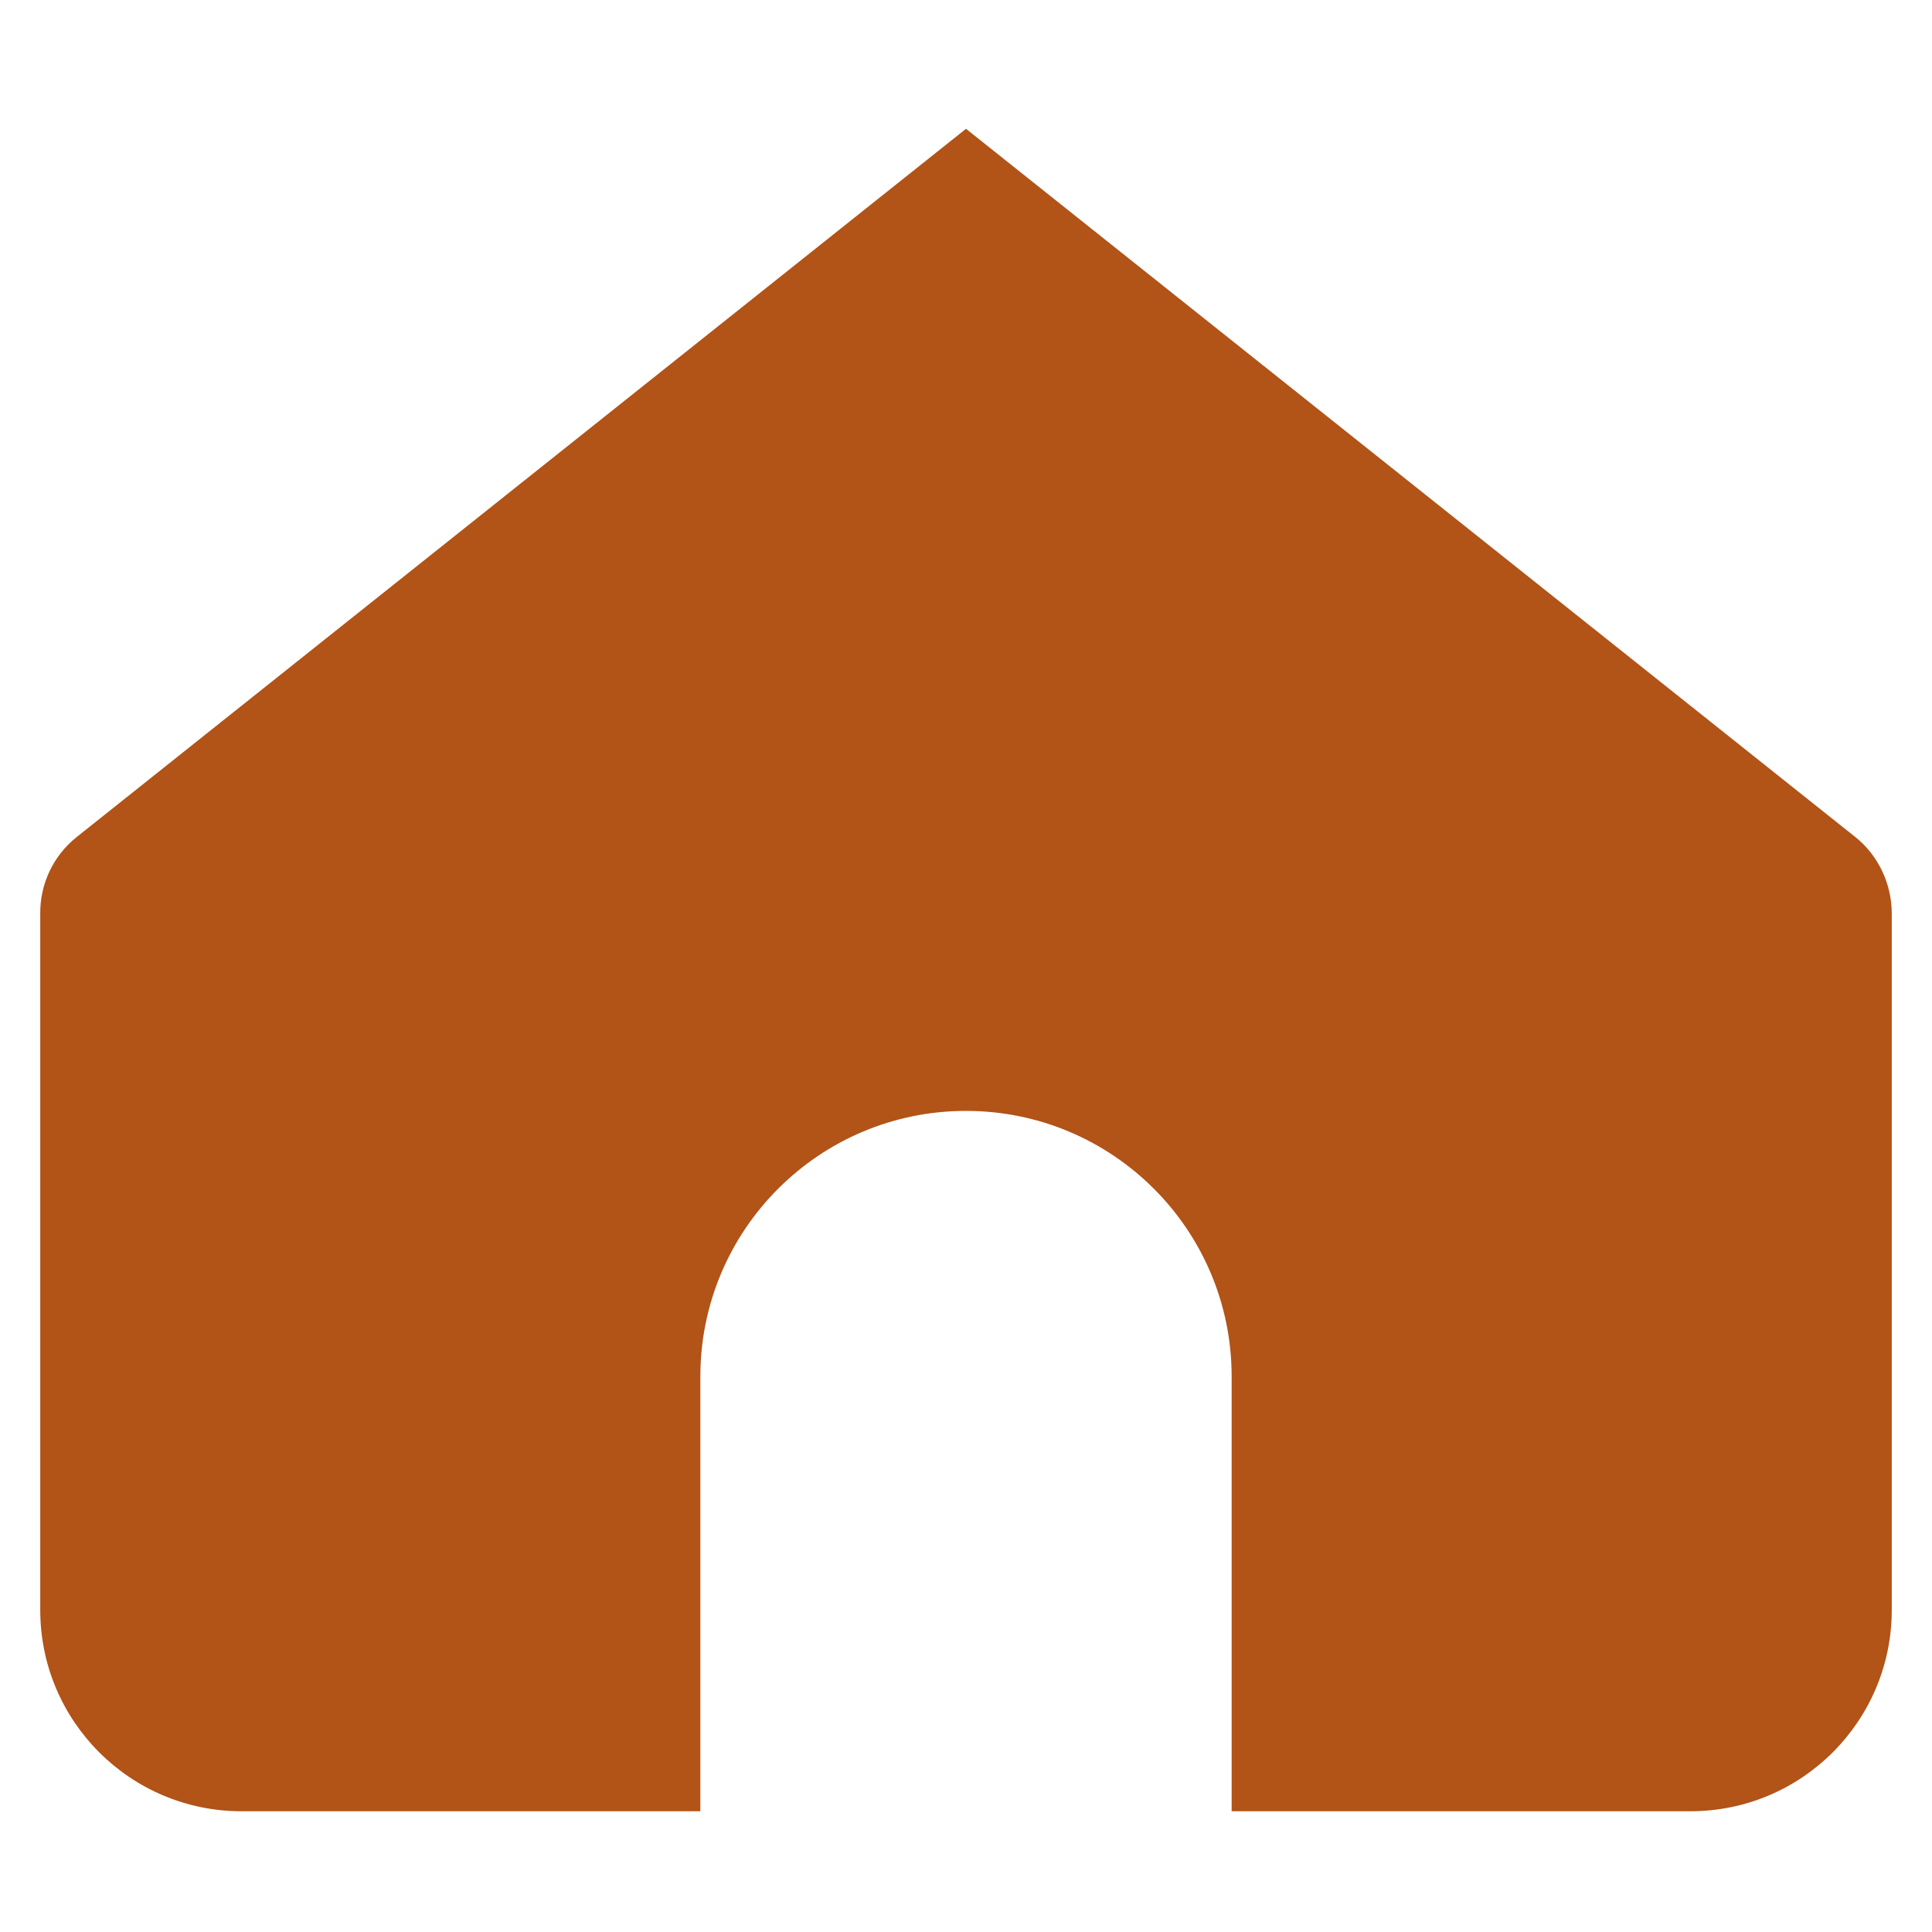
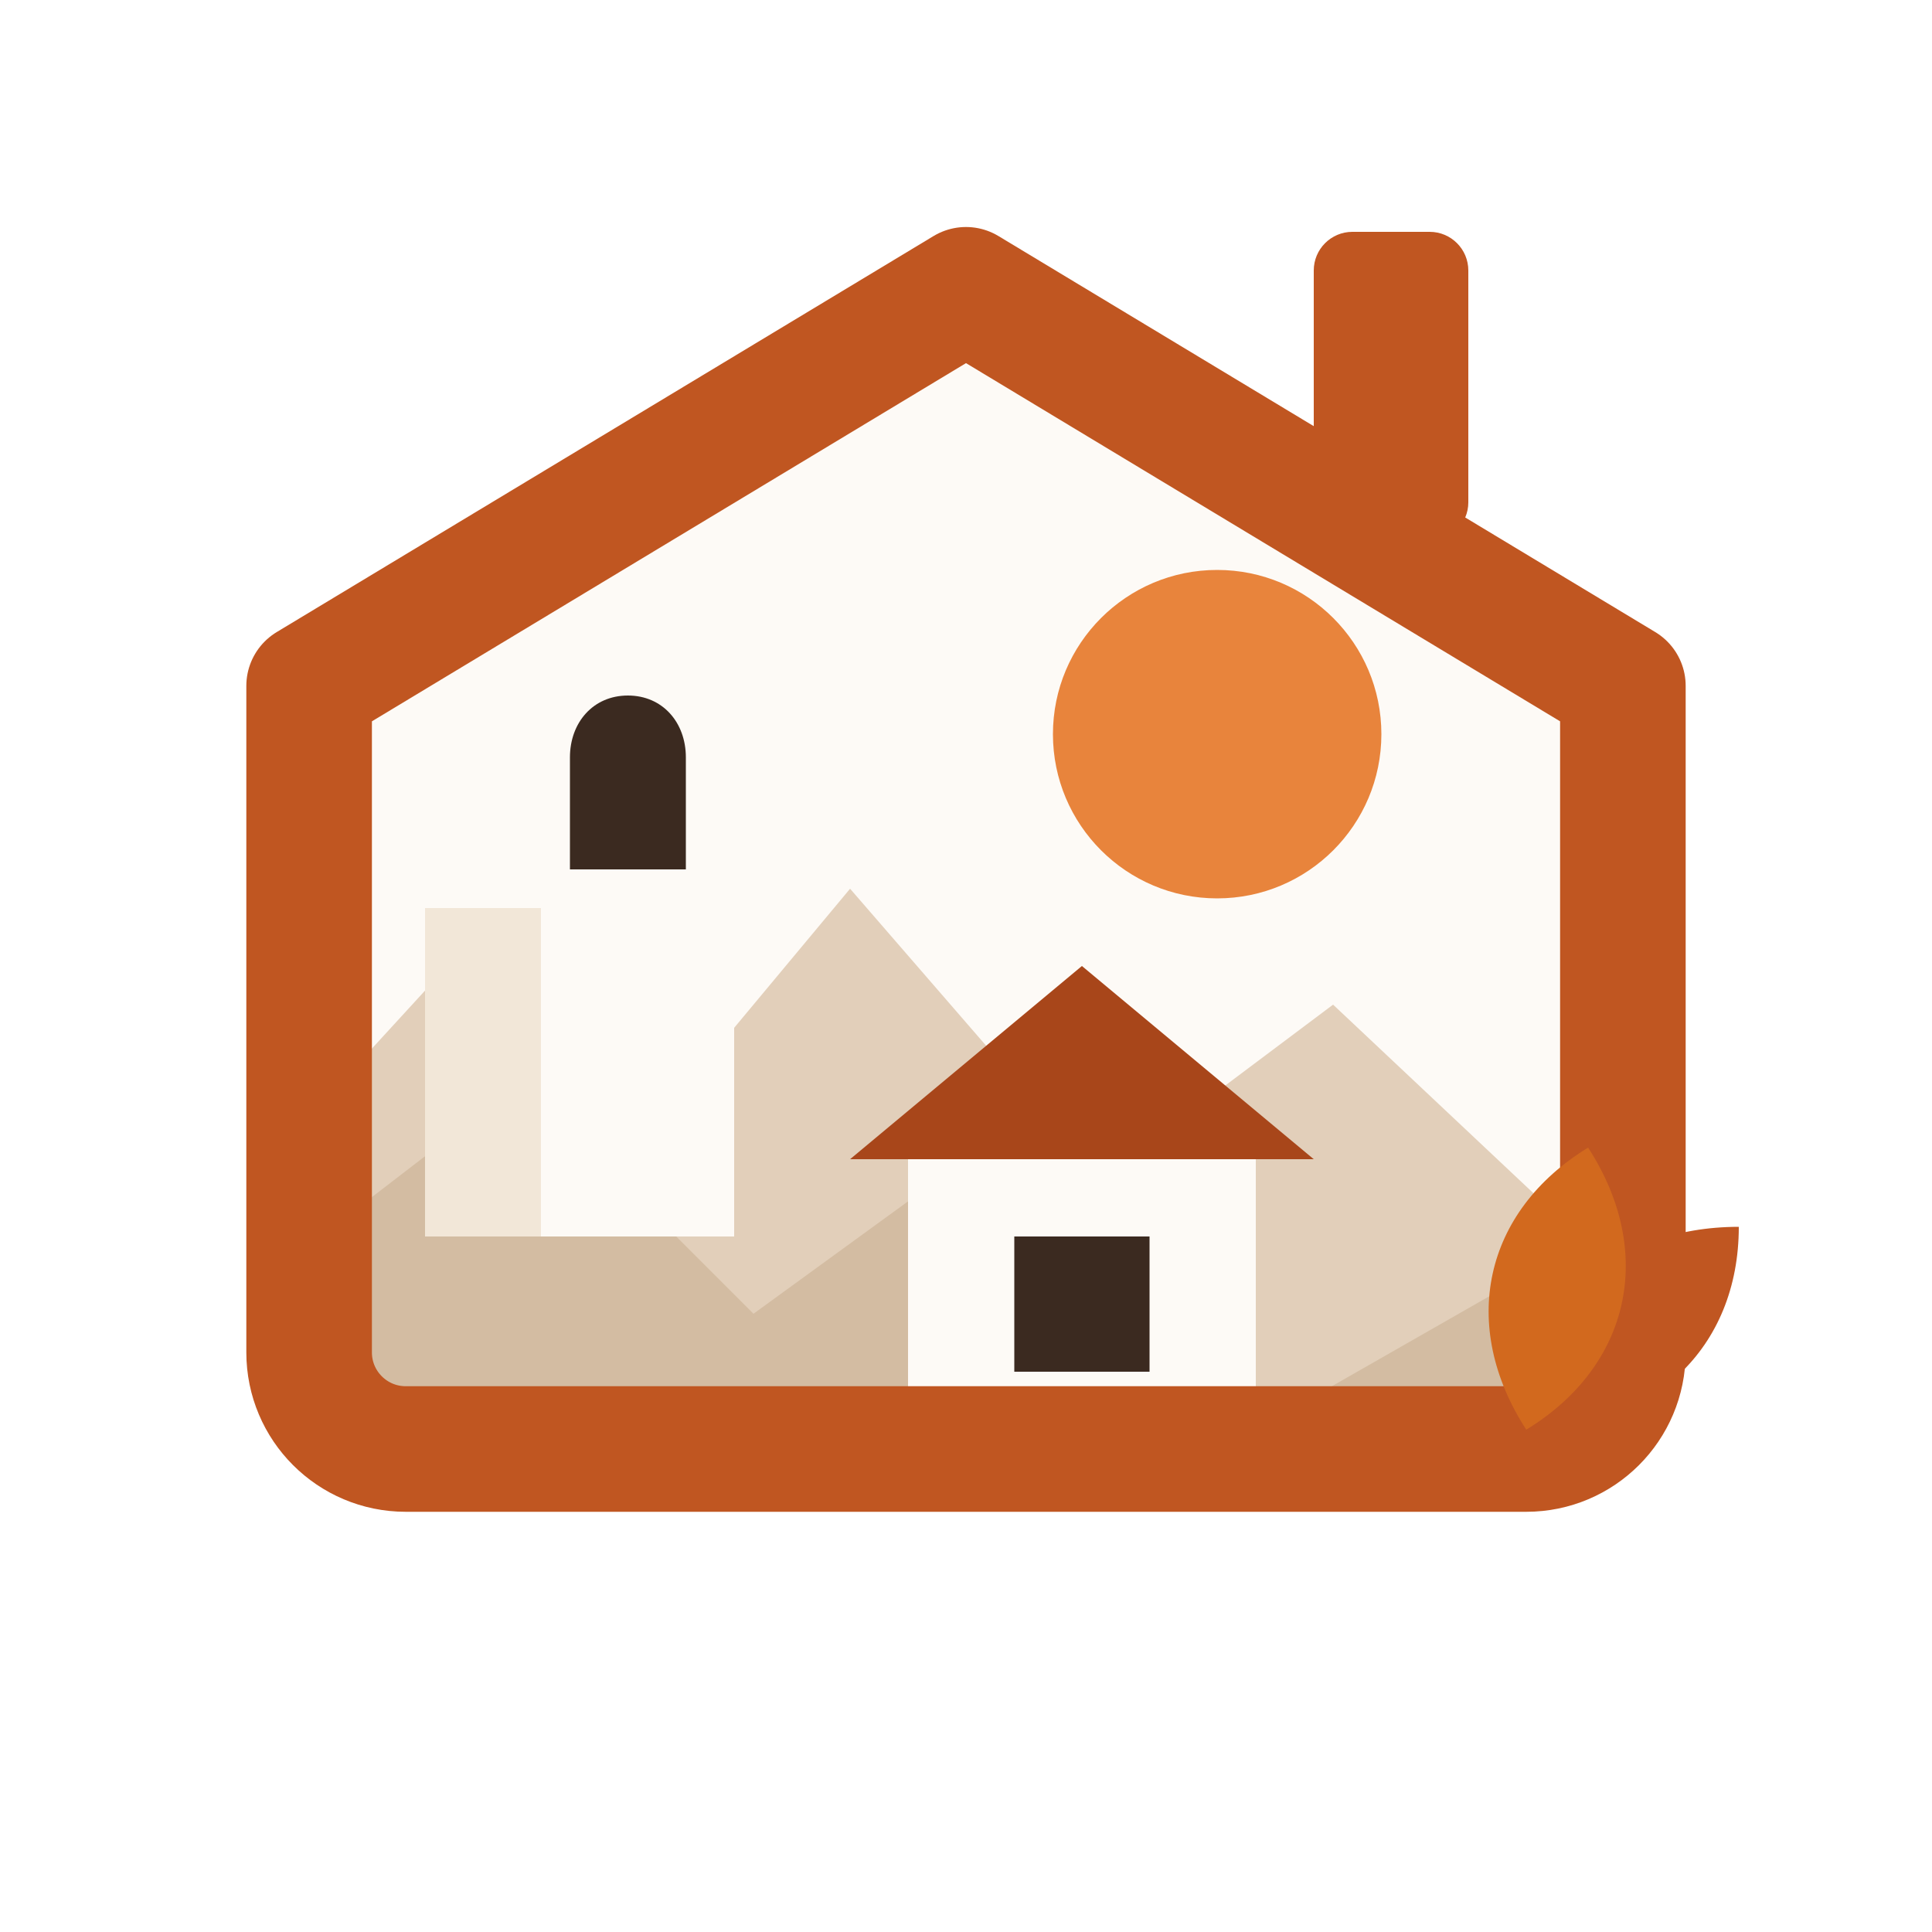
- <svg xmlns="http://www.w3.org/2000/svg" viewBox="0 0 48 48" fill="none">
-   <path fill="#B25317" fill-rule="evenodd" d="M24 3.2 1.9 20.8a2.4 2.4 0 0 0-.9 1.9V40a5 5 0 0 0 5 5h36a5 5 0 0 0 5-5V22.7c0-.75-.34-1.45-.9-1.9L24 3.2Zm-6.6 41.8V34.2a6.6 6.6 0 0 1 13.2 0V45h-13.2Z" />
+ <svg xmlns="http://www.w3.org/2000/svg" viewBox="0 0 100 100" fill="none">
+   <defs>
+     <clipPath id="dentroDeLaCasa">
+       <path d="M50 15 84 35.5V70a5 5 0 0 1-5 5H21a5 5 0 0 1-5-5V35.5Z" />
+     </clipPath>
+   </defs>
+   <rect x="68" y="12" width="8" height="16" rx="2" fill="#C05621" />
+   <g clip-path="url(#dentroDeLaCasa)">
+     <rect x="14" y="12" width="72" height="66" fill="#FDFAF6" />
+     <circle cx="63" cy="38" r="8.5" fill="#E8843C" />
+     <path d="M14 78V60l11-12 9 10 10-12 13 15 12-9 17 16v10Z" fill="#E2CFBA" />
+     <path d="M14 78V66l13-10 12 12 11-8 15 14 21-12v16Z" fill="#D3BCA2" />
+   </g>
+   <g clip-path="url(#dentroDeLaCasa)">
+     <path d="M27 30h11v34H27Z" fill="#FDFAF6" />
+     <path d="M27 30c0-7 2.5-11 5.5-11S38 23 38 30Z" fill="#FDFAF6" />
+     <path d="M32.5 12v7M29.5 15h6" stroke="#3B2A20" stroke-width="1.8" stroke-linecap="round" />
+     <path d="M32.5 36c1.8 0 3 1.4 3 3.2V45h-6v-5.8c0-1.8 1.2-3.2 3-3.2Z" fill="#3B2A20" />
+     <path d="M22 64V47h6v17Z" fill="#F2E7D8" />
+     <path d="M44 60 56 50l12 10Z" fill="#A8461A" />
+     <path d="M47 60h18v15H47Z" fill="#FDFAF6" />
+     <path d="M52.5 64h7v7h-7Z" fill="#3B2A20" />
+   </g>
+   <path d="M50 15 84 35.5V70a5 5 0 0 1-5 5H21a5 5 0 0 1-5-5V35.5Z" fill="none" stroke="#C05621" stroke-width="6.5" stroke-linejoin="round" />
+   <path d="M79 74c6.5 0 11-4.2 11-10.5-6.5 0-11 4.2-11 10.5Z" fill="#C05621" />
+   <path d="M79 74c-3.5-5.4-2.2-11.3 3.2-14.6C85.7 64.8 84.4 70.7 79 74Z" fill="#D2691E" />
</svg>
